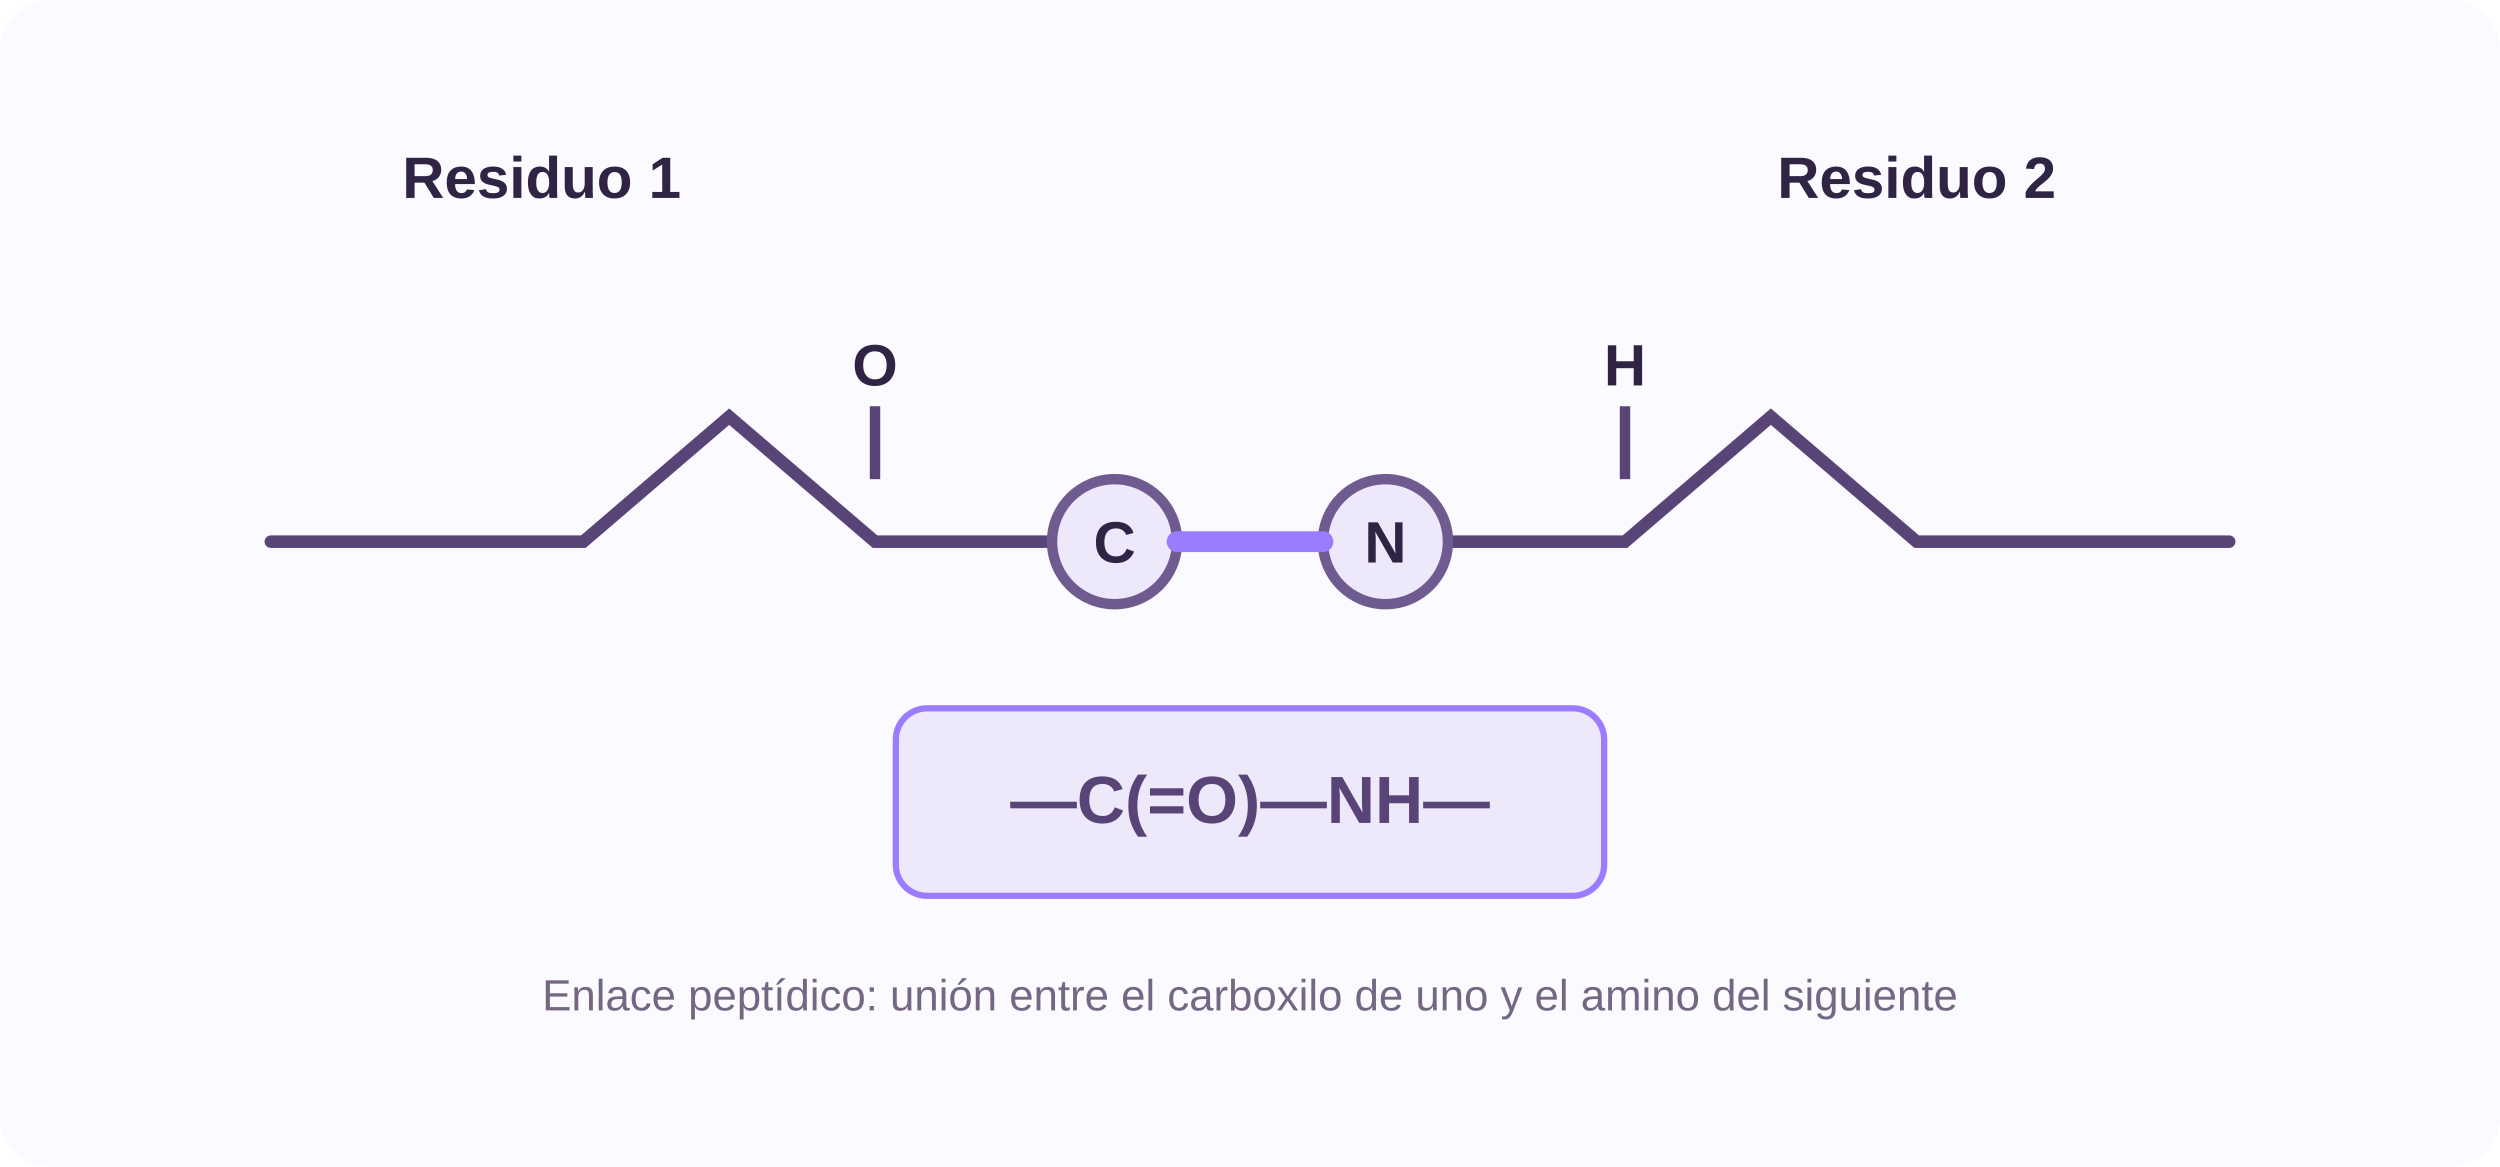
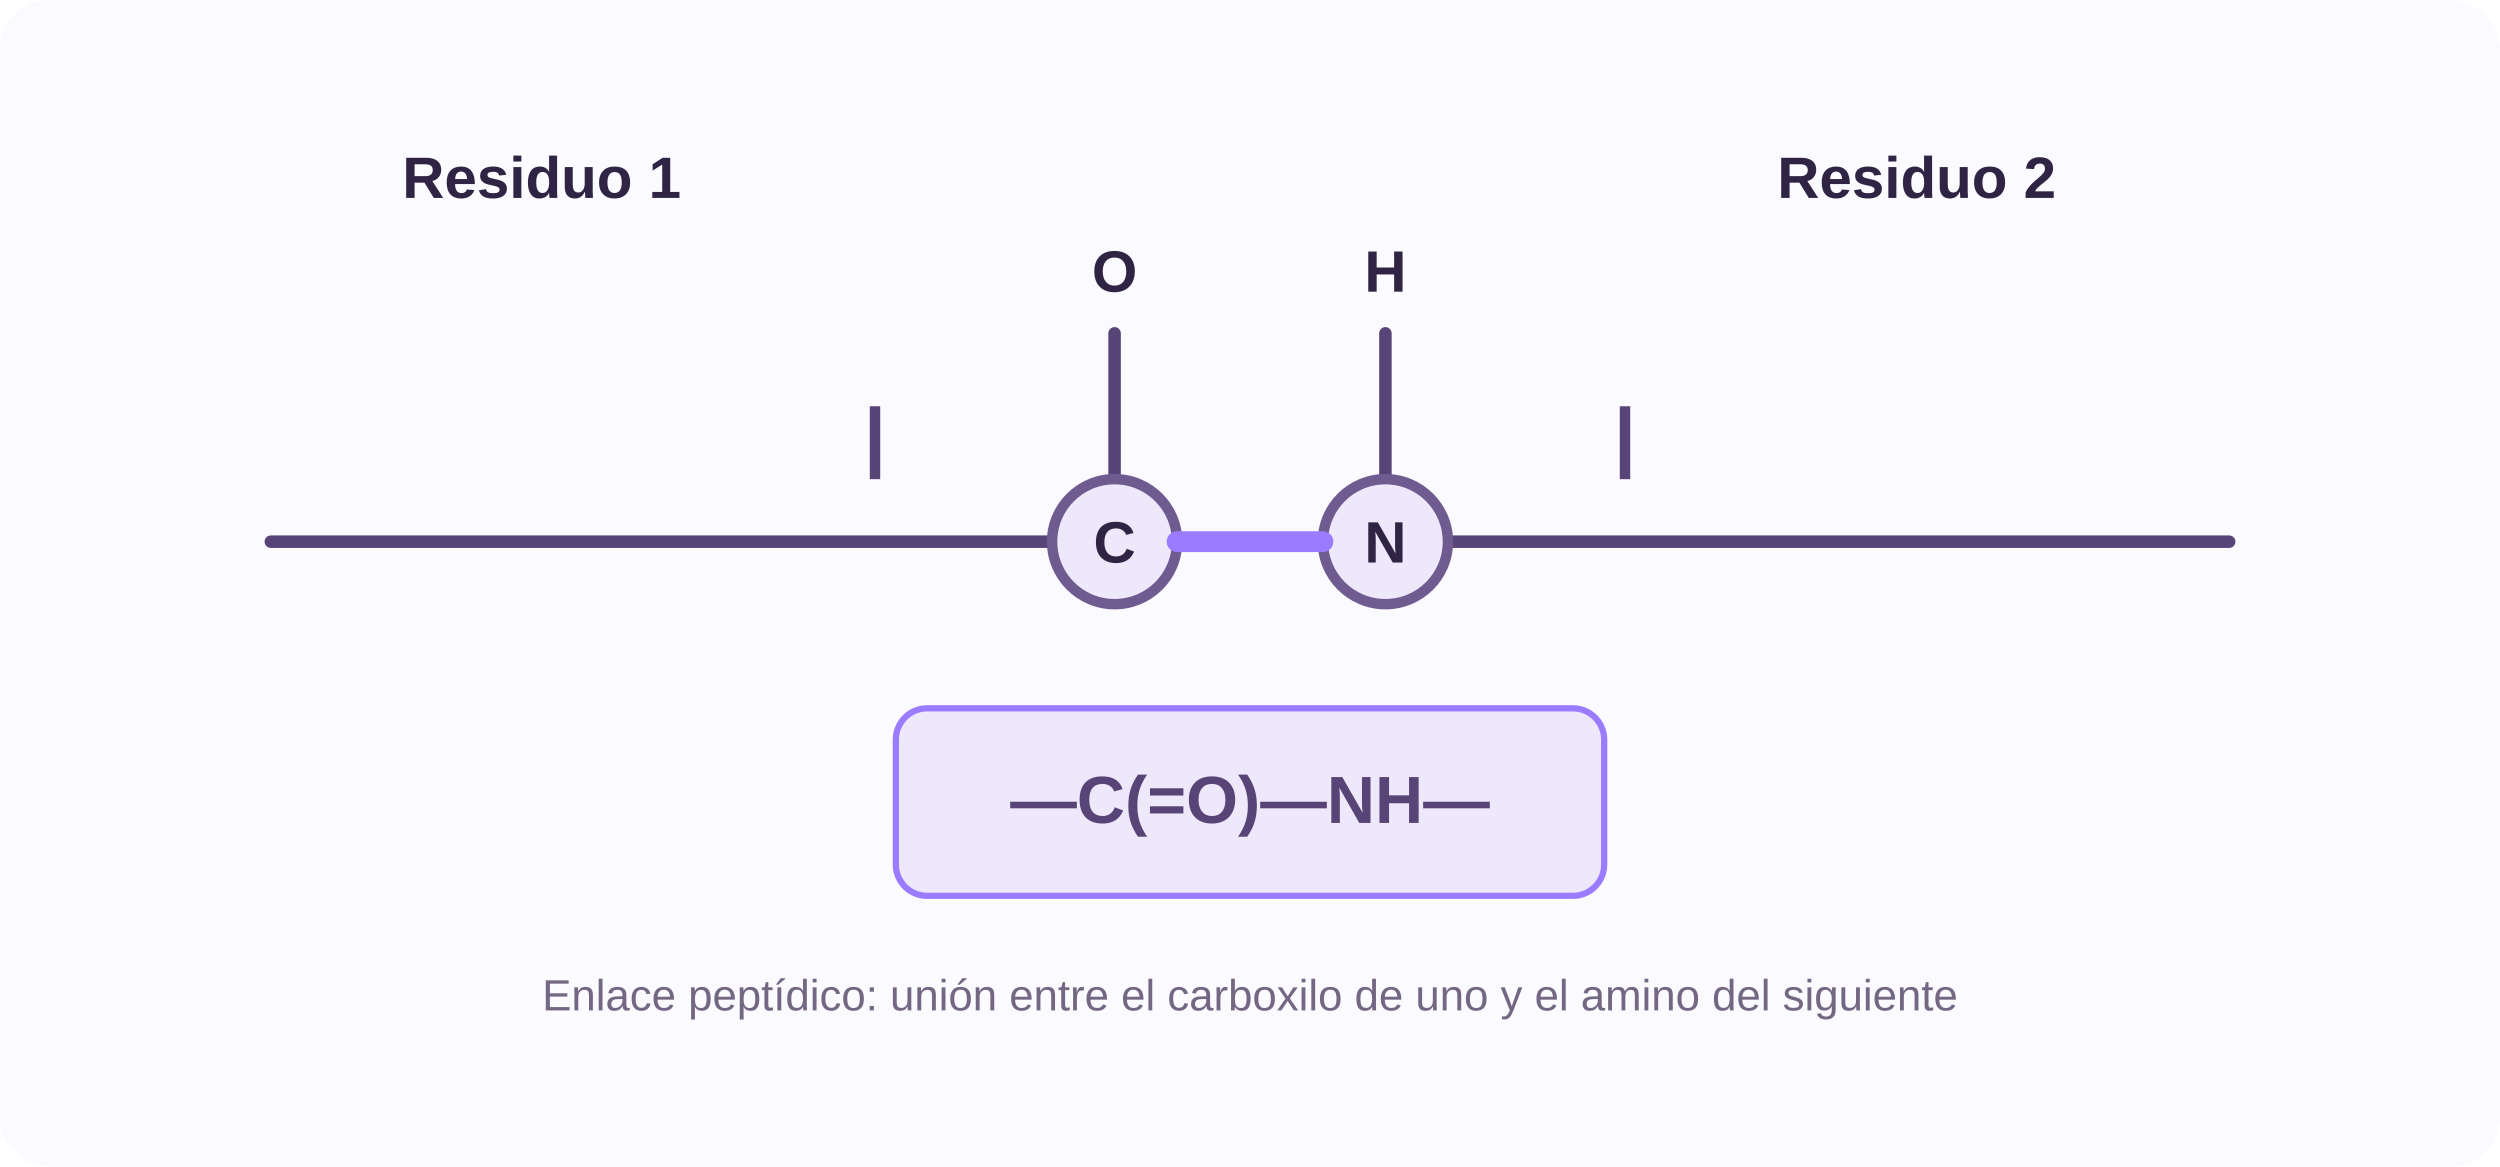
<svg xmlns="http://www.w3.org/2000/svg" viewBox="0 0 1200 560" role="img" aria-labelledby="t d">
  <rect width="1200" height="560" rx="24" fill="#fbfaff" />
  <g font-family="Arial" font-size="28" fill="#302445" text-anchor="middle">
    <text x="260" y="95" font-weight="700">Residuo 1</text>
    <text x="920" y="95" font-weight="700">Residuo 2</text>
  </g>
  <g stroke="#594477" stroke-width="6" fill="none" stroke-linecap="round">
-     <path d="M130 260H280L350 200L420 260H535" />
-     <path d="M665 260H780L850 200L920 260H1070" />
+     <path d="M130 260H535M535 230V160M665 230V160M665 260H1070" />
    <path d="M535 260H585M615 260H665" />
  </g>
  <g fill="#eee8fb" stroke="#705b91" stroke-width="5">
    <circle cx="535" cy="260" r="30" />
    <circle cx="665" cy="260" r="30" />
  </g>
  <g font-family="Arial" font-size="28" fill="#302445" text-anchor="middle">
    <text x="535" y="270" font-weight="700">C</text>
    <text x="665" y="270" font-weight="700">N</text>
-     <text x="420" y="185" font-weight="700">O</text>
-     <text x="780" y="185" font-weight="700">H</text>
+     <text x="535" y="140" font-weight="700">O</text>
+     <text x="665" y="140" font-weight="700">H</text>
  </g>
  <path d="M420 195V230M780 195V230" stroke="#594477" stroke-width="5" />
  <path d="M565 260H635" stroke="#9b7bff" stroke-width="10" stroke-linecap="round" />
  <rect x="430" y="340" width="340" height="90" rx="15" fill="#eee8fb" stroke="#9b7bff" stroke-width="3" />
  <text x="600" y="395" text-anchor="middle" font-family="Arial" font-size="32" font-weight="700" fill="#594477">—C(=O)—NH—</text>
  <text x="600" y="485" text-anchor="middle" font-family="Arial" font-size="21" fill="#746783">Enlace peptídico: unión entre el carboxilo de uno y el amino del siguiente</text>
</svg>
